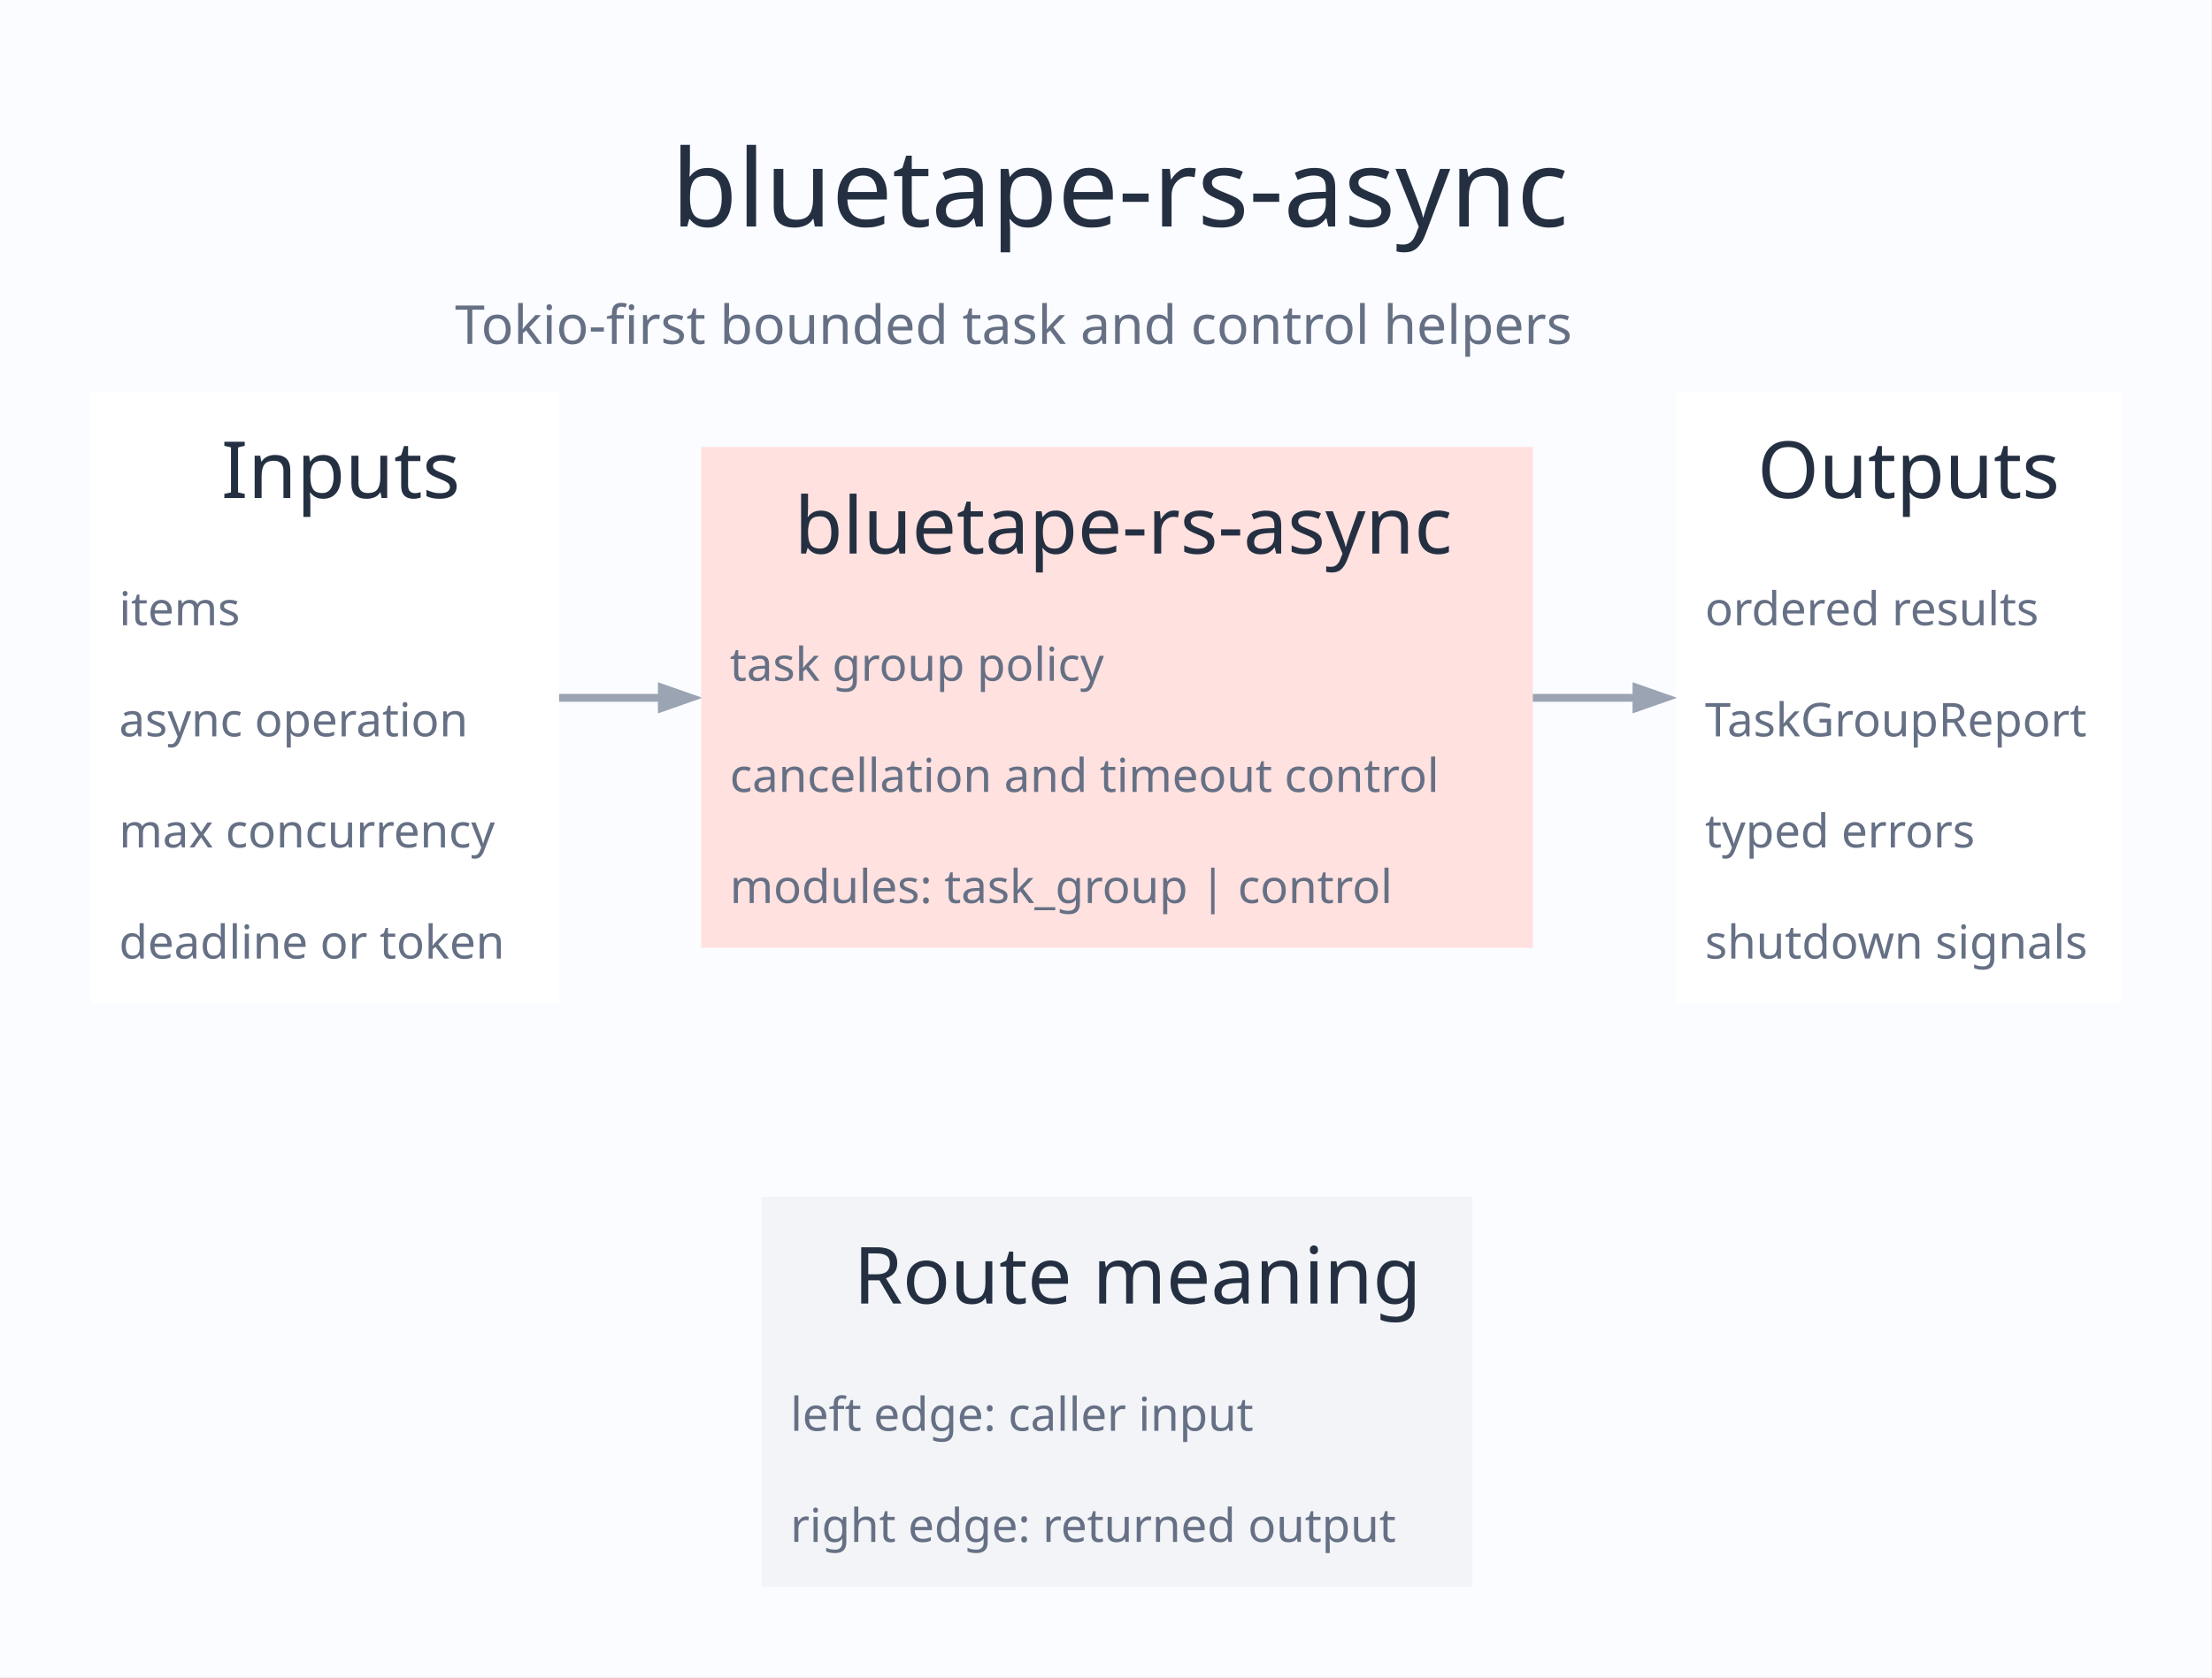
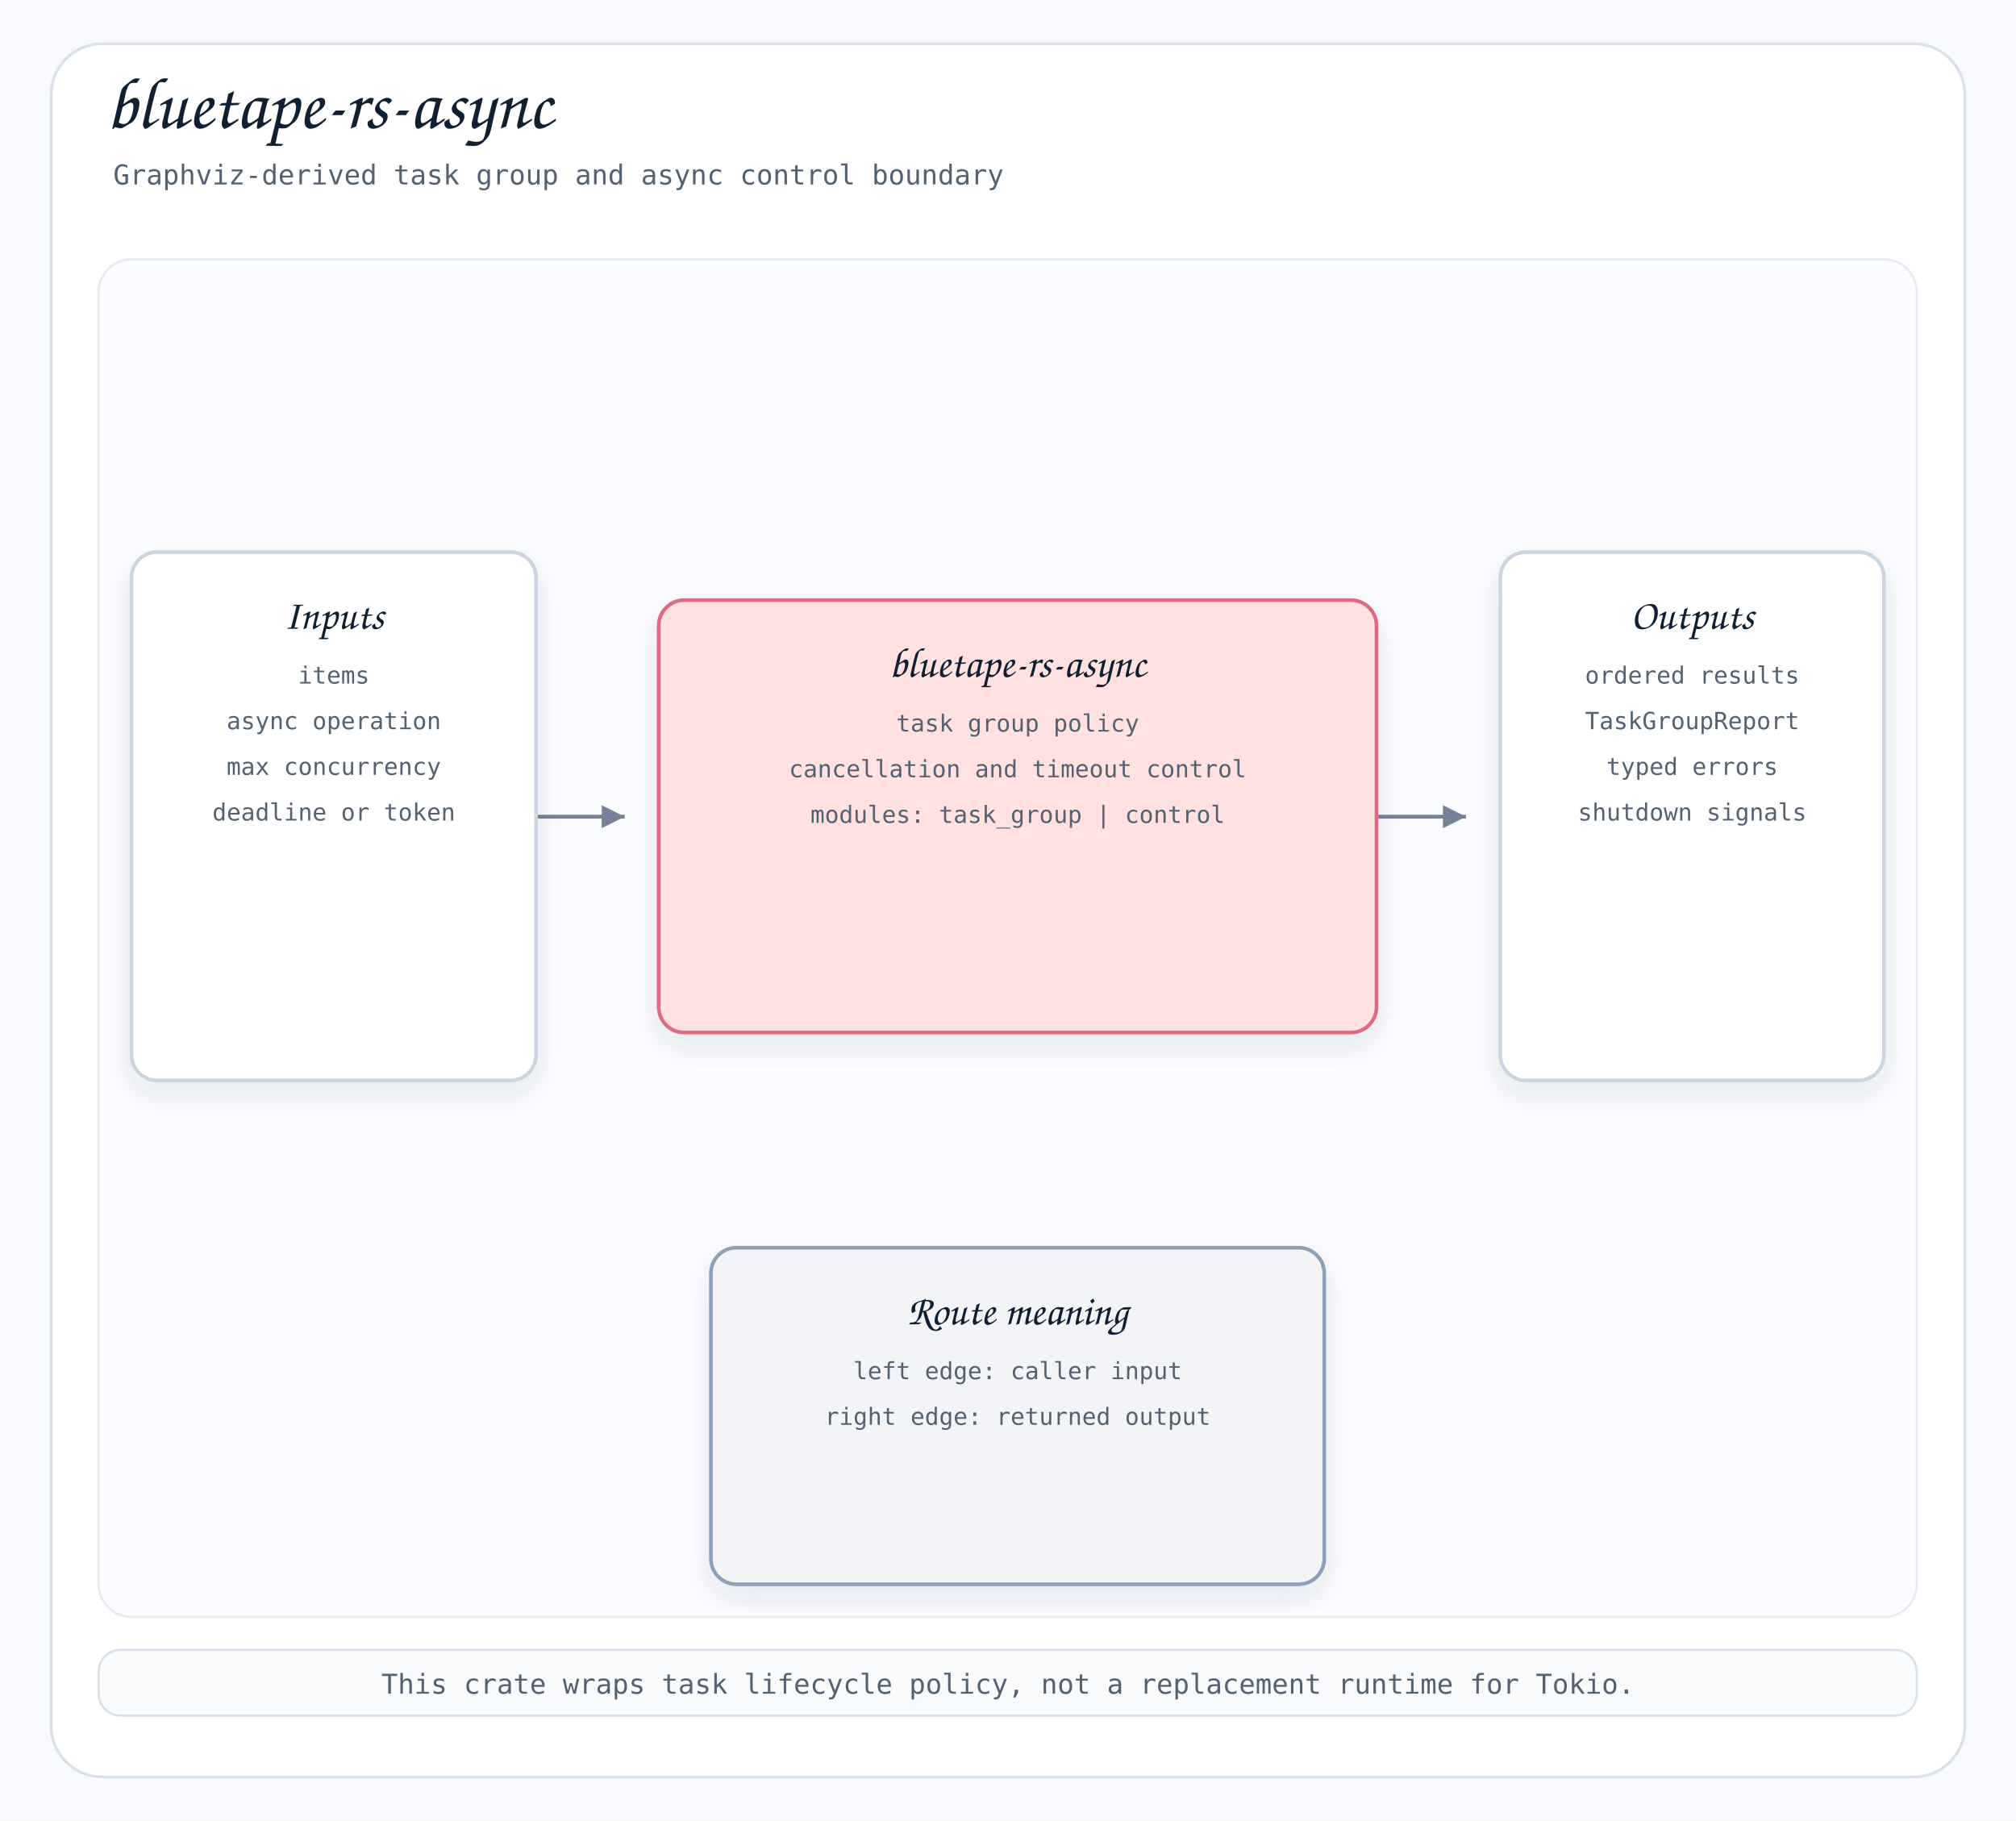
- <svg xmlns="http://www.w3.org/2000/svg" width="617pt" height="468pt" viewBox="0.00 0.00 617.00 468.00">
-   <g id="graph0" class="graph" transform="scale(1 1) rotate(0) translate(25.2 442.7)">
-     <polygon fill="#fbfcff" stroke="none" points="-25.2,25.2 -25.2,-442.7 591.58,-442.7 591.58,25.2 -25.2,25.2" />
-     <text xml:space="preserve" text-anchor="start" x="162.06" y="-379.5" font-family="Architects Daughter" font-size="30.00" fill="#243042">bluetape-rs-async</text>
-     <text xml:space="preserve" text-anchor="start" x="101.69" y="-346.75" font-family="Comic Mono" font-size="15.00" fill="#667085">Tokio-first bounded task and control helpers</text>
-     <g id="edge1" class="edge">
-       <path fill="none" stroke="#9aa4b2" stroke-width="2.2" d="M130.49,-248C130.49,-248 159.41,-248 159.41,-248" />
-       <polygon fill="#9aa4b2" stroke="#9aa4b2" stroke-width="2.2" points="159.41,-250.8 167.41,-248 159.41,-245.2 159.41,-250.8" />
+ <svg xmlns="http://www.w3.org/2000/svg" width="1104" height="997" viewBox="0 0 1104 997" role="img" aria-label="bluetape-rs-async">
+   <defs>
+     <filter id="shadow" x="-8%" y="-8%" width="116%" height="116%">
+       <feDropShadow dx="0" dy="7" stdDeviation="8" flood-color="#1f2937" flood-opacity="0.10" />
+     </filter>
+     <marker id="arrow" markerWidth="8" markerHeight="8" refX="7" refY="4" orient="auto" markerUnits="strokeWidth">
+       <path d="M 1 1 L 7 4 L 1 7 Z" fill="#758297" />
+     </marker>
+     <style>
+     .canvas{fill:#f7f9fc}.frame{fill:#fff;stroke:#d8e0ea;stroke-width:1.5}
+     .body{fill:#fbfcff;stroke:#e5eaf1;stroke-width:1.2}.footer{fill:#f8fafc;stroke:#d8e0ea;stroke-width:1.2}
+     .title{font-family:"Architects Daughter","Comic Sans MS",cursive;font-size:40px;font-weight:400;fill:#102033}
+     .subtitle,.footerText{font-family:"Comic Mono",monospace;font-size:15px;font-weight:400;fill:#536273}
+     .label{font-family:"Architects Daughter","Comic Sans MS",cursive;font-size:23px;font-weight:400;fill:#102033}
+     .small{font-family:"Comic Mono",monospace;font-size:13px;font-weight:400;fill:#536273}
+     .card{stroke-width:2.0;filter:url(#shadow)}.line{stroke:#758297;stroke-width:2.1;fill:none;marker-end:url(#arrow)}
+   </style>
+   </defs>
+   <rect class="canvas" width="1104" height="997" />
+   <rect class="frame" x="28" y="24" width="1048" height="949" rx="28" />
+   <text class="title" x="58" y="70">bluetape-rs-async</text>
+   <text class="subtitle" x="62" y="101">Graphviz-derived task group and async control boundary</text>
+   <rect class="body" x="54" y="142" width="995.689" height="743.429" rx="18" />
+   <g>
+     <path class="line" d="M 293.1 447.2 L 293.1 447.2 L 342.1 447.2 L 342.1 447.2" />
+     <path class="line" d="M 753.3 447.2 L 753.3 447.2 L 802.8 447.2 L 802.8 447.2" />
+     <g transform="translate(72.0,302.3)">
+       <rect class="card" x="0" y="0" width="221.6" height="289.3" rx="14" fill="#FFFFFF" stroke="#CBD5E1" />
+       <text class="label" x="110.8" y="42.0" text-anchor="middle">Inputs</text>
+       <text class="small" x="110.8" y="72.0" text-anchor="middle">items</text>
+       <text class="small" x="110.8" y="97.0" text-anchor="middle">async operation</text>
+       <text class="small" x="110.8" y="122.0" text-anchor="middle">max concurrency</text>
+       <text class="small" x="110.8" y="147.0" text-anchor="middle">deadline or token</text>
    </g>
-     <g id="edge2" class="edge">
-       <path fill="none" stroke="#9aa4b2" stroke-width="2.2" d="M402.08,-248C402.08,-248 431.27,-248 431.27,-248" />
-       <polygon fill="#9aa4b2" stroke="#9aa4b2" stroke-width="2.2" points="431.27,-250.8 439.27,-248 431.27,-245.2 431.27,-250.8" />
+     <g transform="translate(360.7,328.6)">
+       <rect class="card" x="0" y="0" width="393.1" height="236.8" rx="14" fill="#FFE1DF" stroke="#DC6B82" />
+       <text class="label" x="196.6" y="42.0" text-anchor="middle">bluetape-rs-async</text>
+       <text class="small" x="196.6" y="72.0" text-anchor="middle">task group policy</text>
+       <text class="small" x="196.6" y="97.0" text-anchor="middle">cancellation and timeout control</text>
+       <text class="small" x="196.6" y="122.0" text-anchor="middle">modules: task_group | control</text>
    </g>
-     <g id="node1" class="node">
-       <polygon fill="#ffffff" stroke="none" points="0,-162.75 0,-333.5 130.75,-333.5 130.75,-162.75 0,-162.75" />
-       <text xml:space="preserve" text-anchor="start" x="36.5" y="-303.75" font-family="Architects Daughter" font-size="22.00" fill="#243042">Inputs</text>
-       <text xml:space="preserve" text-anchor="start" x="8" y="-268.25" font-family="Comic Mono" font-size="13.00" fill="#667085">items</text>
-       <text xml:space="preserve" text-anchor="start" x="8" y="-237.25" font-family="Comic Mono" font-size="13.00" fill="#667085">async operation</text>
-       <text xml:space="preserve" text-anchor="start" x="8" y="-206.25" font-family="Comic Mono" font-size="13.00" fill="#667085">max concurrency</text>
-       <text xml:space="preserve" text-anchor="start" x="8" y="-175.25" font-family="Comic Mono" font-size="13.00" fill="#667085">deadline or token</text>
+     <g transform="translate(821.6,302.3)">
+       <rect class="card" x="0" y="0" width="210.1" height="289.3" rx="14" fill="#FFFFFF" stroke="#CBD5E1" />
+       <text class="label" x="105.1" y="42.0" text-anchor="middle">Outputs</text>
+       <text class="small" x="105.1" y="72.0" text-anchor="middle">ordered results</text>
+       <text class="small" x="105.1" y="97.0" text-anchor="middle">TaskGroupReport</text>
+       <text class="small" x="105.1" y="122.0" text-anchor="middle">typed errors</text>
+       <text class="small" x="105.1" y="147.0" text-anchor="middle">shutdown signals</text>
    </g>
-     <g id="node2" class="node">
-       <polygon fill="#ffe1df" stroke="none" points="170.38,-178.25 170.38,-318 402.38,-318 402.38,-178.25 170.38,-178.25" />
-       <text xml:space="preserve" text-anchor="start" x="196.38" y="-288.25" font-family="Architects Daughter" font-size="22.00" fill="#243042">bluetape-rs-async</text>
-       <text xml:space="preserve" text-anchor="start" x="178.38" y="-252.75" font-family="Comic Mono" font-size="13.00" fill="#667085">task group policy</text>
-       <text xml:space="preserve" text-anchor="start" x="178.38" y="-221.75" font-family="Comic Mono" font-size="13.00" fill="#667085">cancellation and timeout control</text>
-       <text xml:space="preserve" text-anchor="start" x="178.38" y="-190.75" font-family="Comic Mono" font-size="13.00" fill="#667085">modules: task_group | control</text>
-     </g>
-     <g id="node3" class="node">
-       <polygon fill="#ffffff" stroke="none" points="442.38,-162.75 442.38,-333.5 566.38,-333.5 566.38,-162.75 442.38,-162.75" />
-       <text xml:space="preserve" text-anchor="start" x="465" y="-303.75" font-family="Architects Daughter" font-size="22.00" fill="#243042">Outputs</text>
-       <text xml:space="preserve" text-anchor="start" x="450.38" y="-268.25" font-family="Comic Mono" font-size="13.00" fill="#667085">ordered results</text>
-       <text xml:space="preserve" text-anchor="start" x="450.38" y="-237.25" font-family="Comic Mono" font-size="13.00" fill="#667085">TaskGroupReport</text>
-       <text xml:space="preserve" text-anchor="start" x="450.38" y="-206.25" font-family="Comic Mono" font-size="13.00" fill="#667085">typed errors</text>
-       <text xml:space="preserve" text-anchor="start" x="450.38" y="-175.25" font-family="Comic Mono" font-size="13.00" fill="#667085">shutdown signals</text>
-     </g>
-     <g id="node4" class="node">
-       <polygon fill="#f2f4f7" stroke="none" points="187.25,0 187.25,-108.75 385.5,-108.75 385.5,0 187.25,0" />
-       <text xml:space="preserve" text-anchor="start" x="212.88" y="-79" font-family="Architects Daughter" font-size="22.00" fill="#243042">Route meaning</text>
-       <text xml:space="preserve" text-anchor="start" x="195.25" y="-43.5" font-family="Comic Mono" font-size="13.00" fill="#667085">left edge: caller input</text>
-       <text xml:space="preserve" text-anchor="start" x="195.25" y="-12.5" font-family="Comic Mono" font-size="13.00" fill="#667085">right edge: returned output</text>
+     <g transform="translate(389.3,683.2)">
+       <rect class="card" x="0" y="0" width="335.9" height="184.3" rx="14" fill="#F2F4F7" stroke="#8CA0B8" />
+       <text class="label" x="168.0" y="42.0" text-anchor="middle">Route meaning</text>
+       <text class="small" x="168.0" y="72.0" text-anchor="middle">left edge: caller input</text>
+       <text class="small" x="168.0" y="97.0" text-anchor="middle">right edge: returned output</text>
    </g>
  </g>
+   <rect class="footer" x="54" y="903.429" width="995.689" height="36" rx="12" />
+   <text class="footerText" x="552" y="927.429" text-anchor="middle">This crate wraps task lifecycle policy, not a replacement runtime for Tokio.</text>
</svg>
